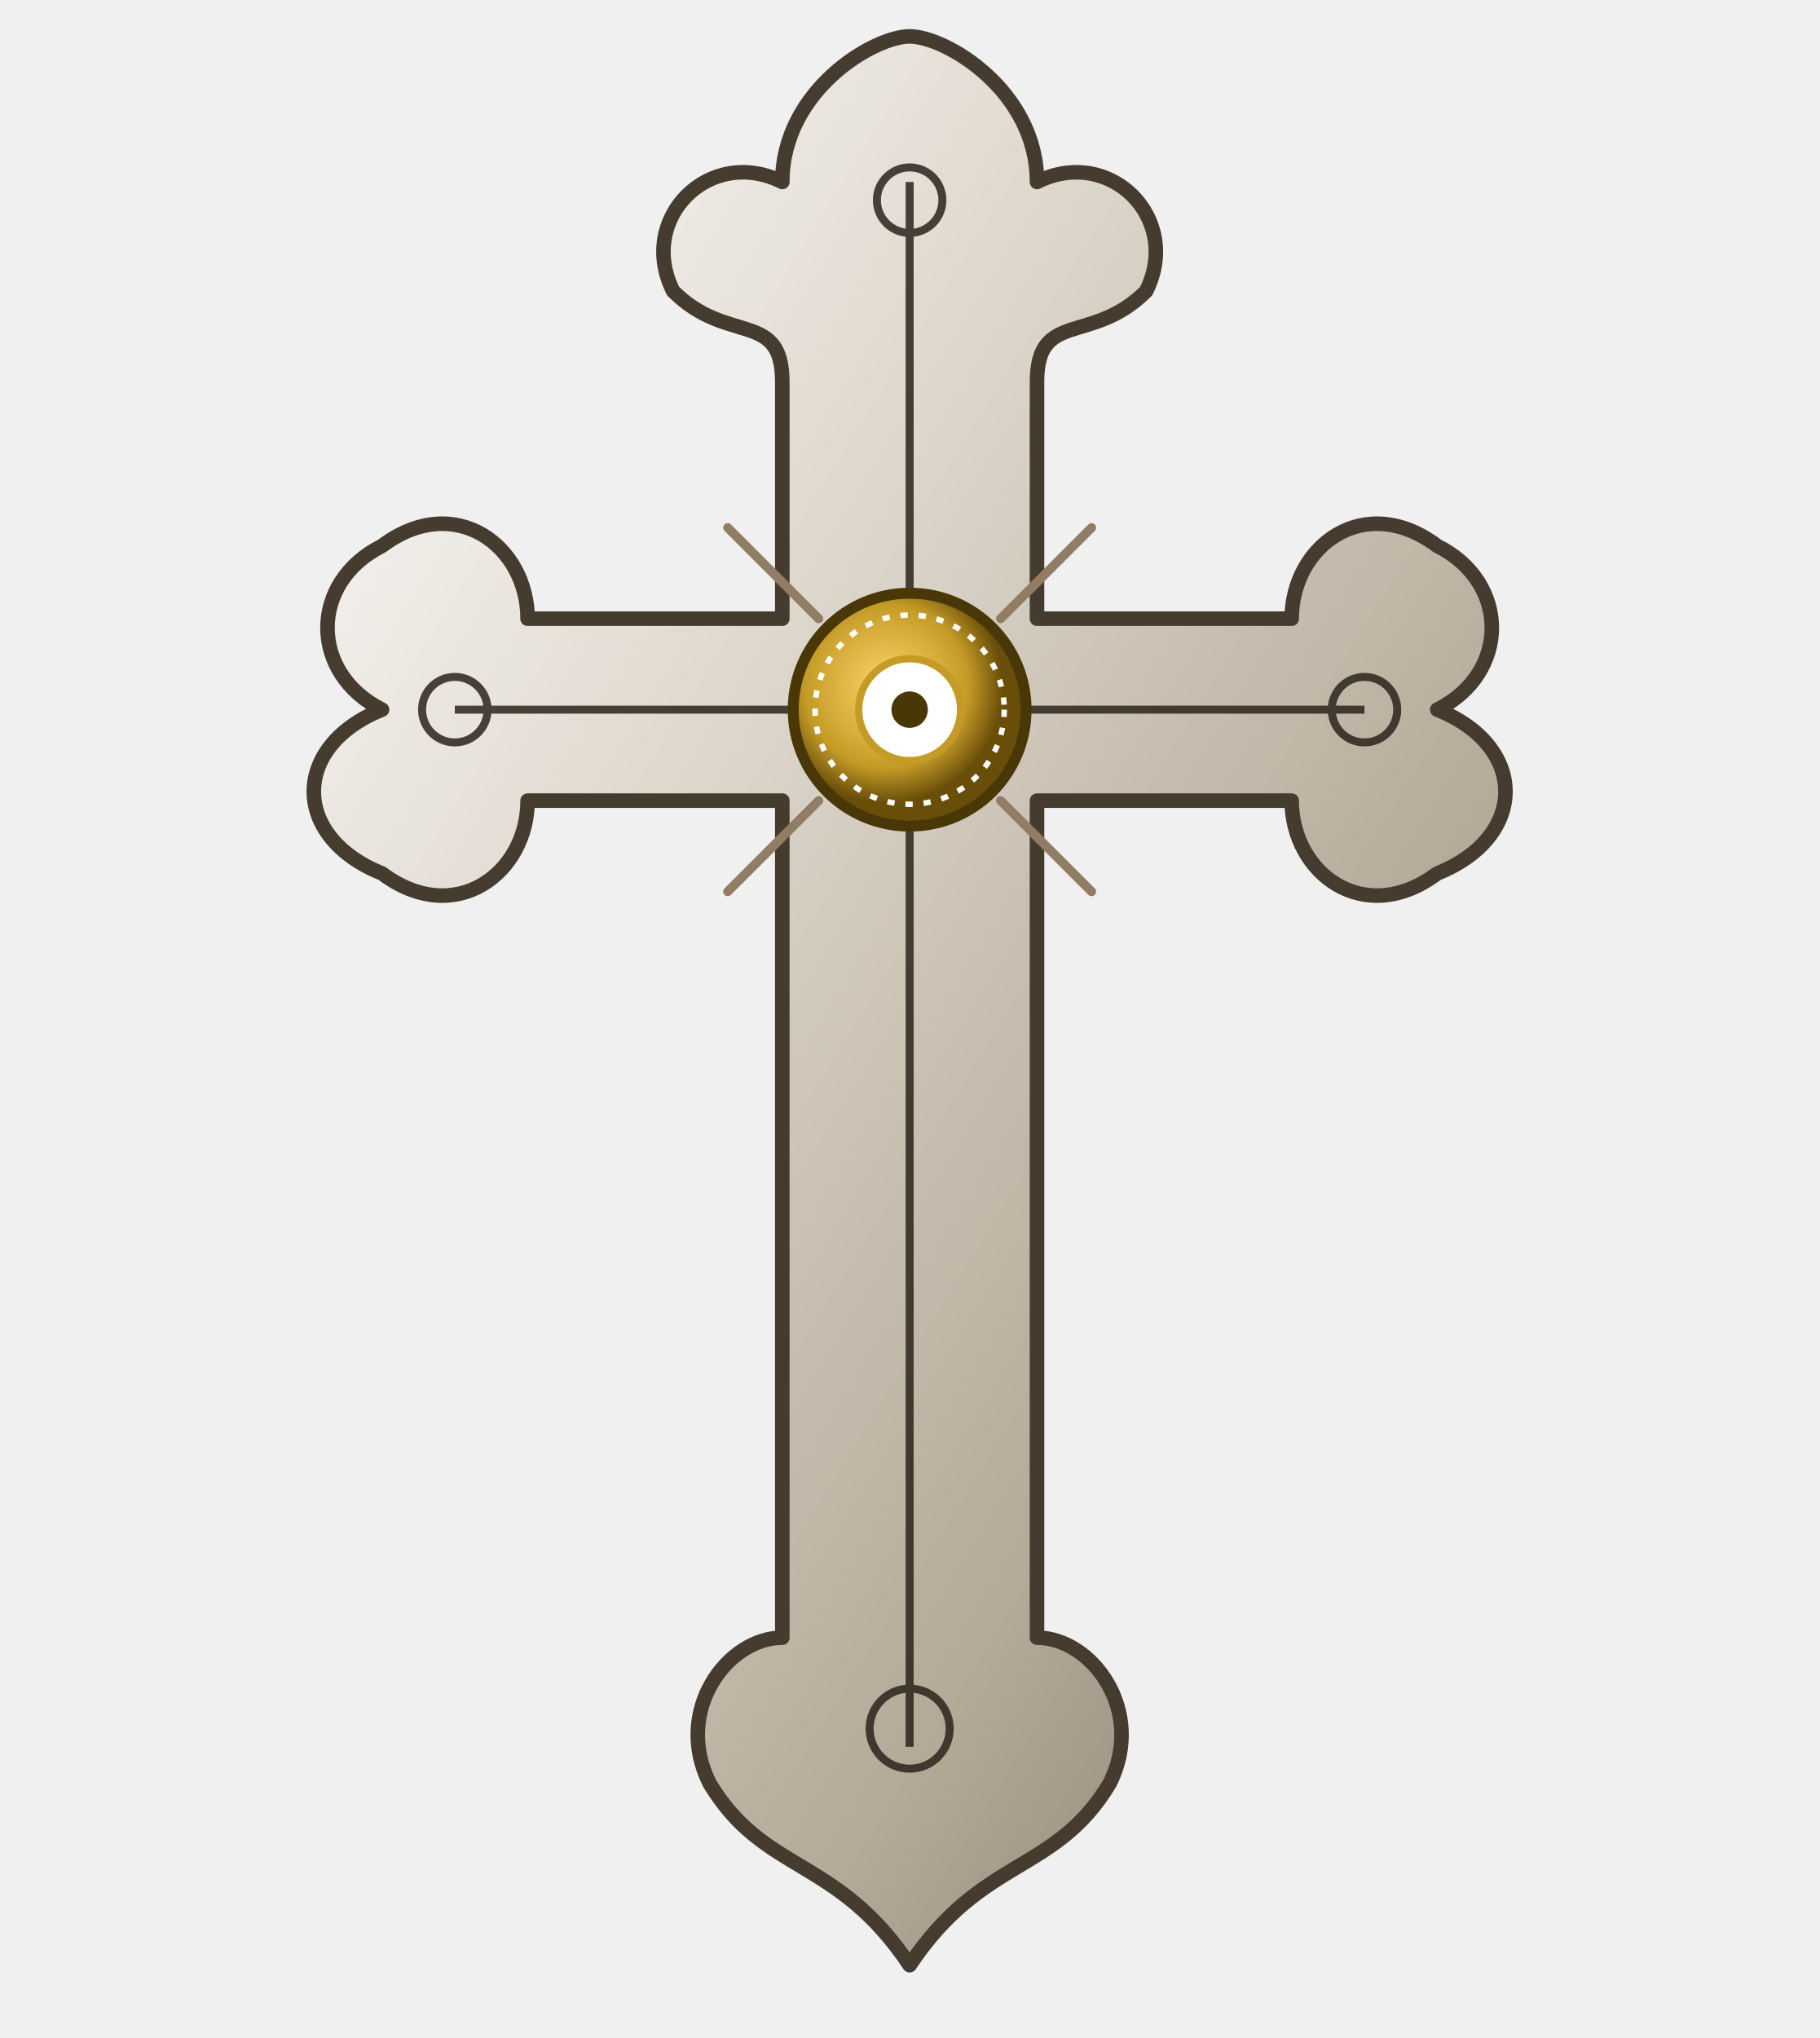
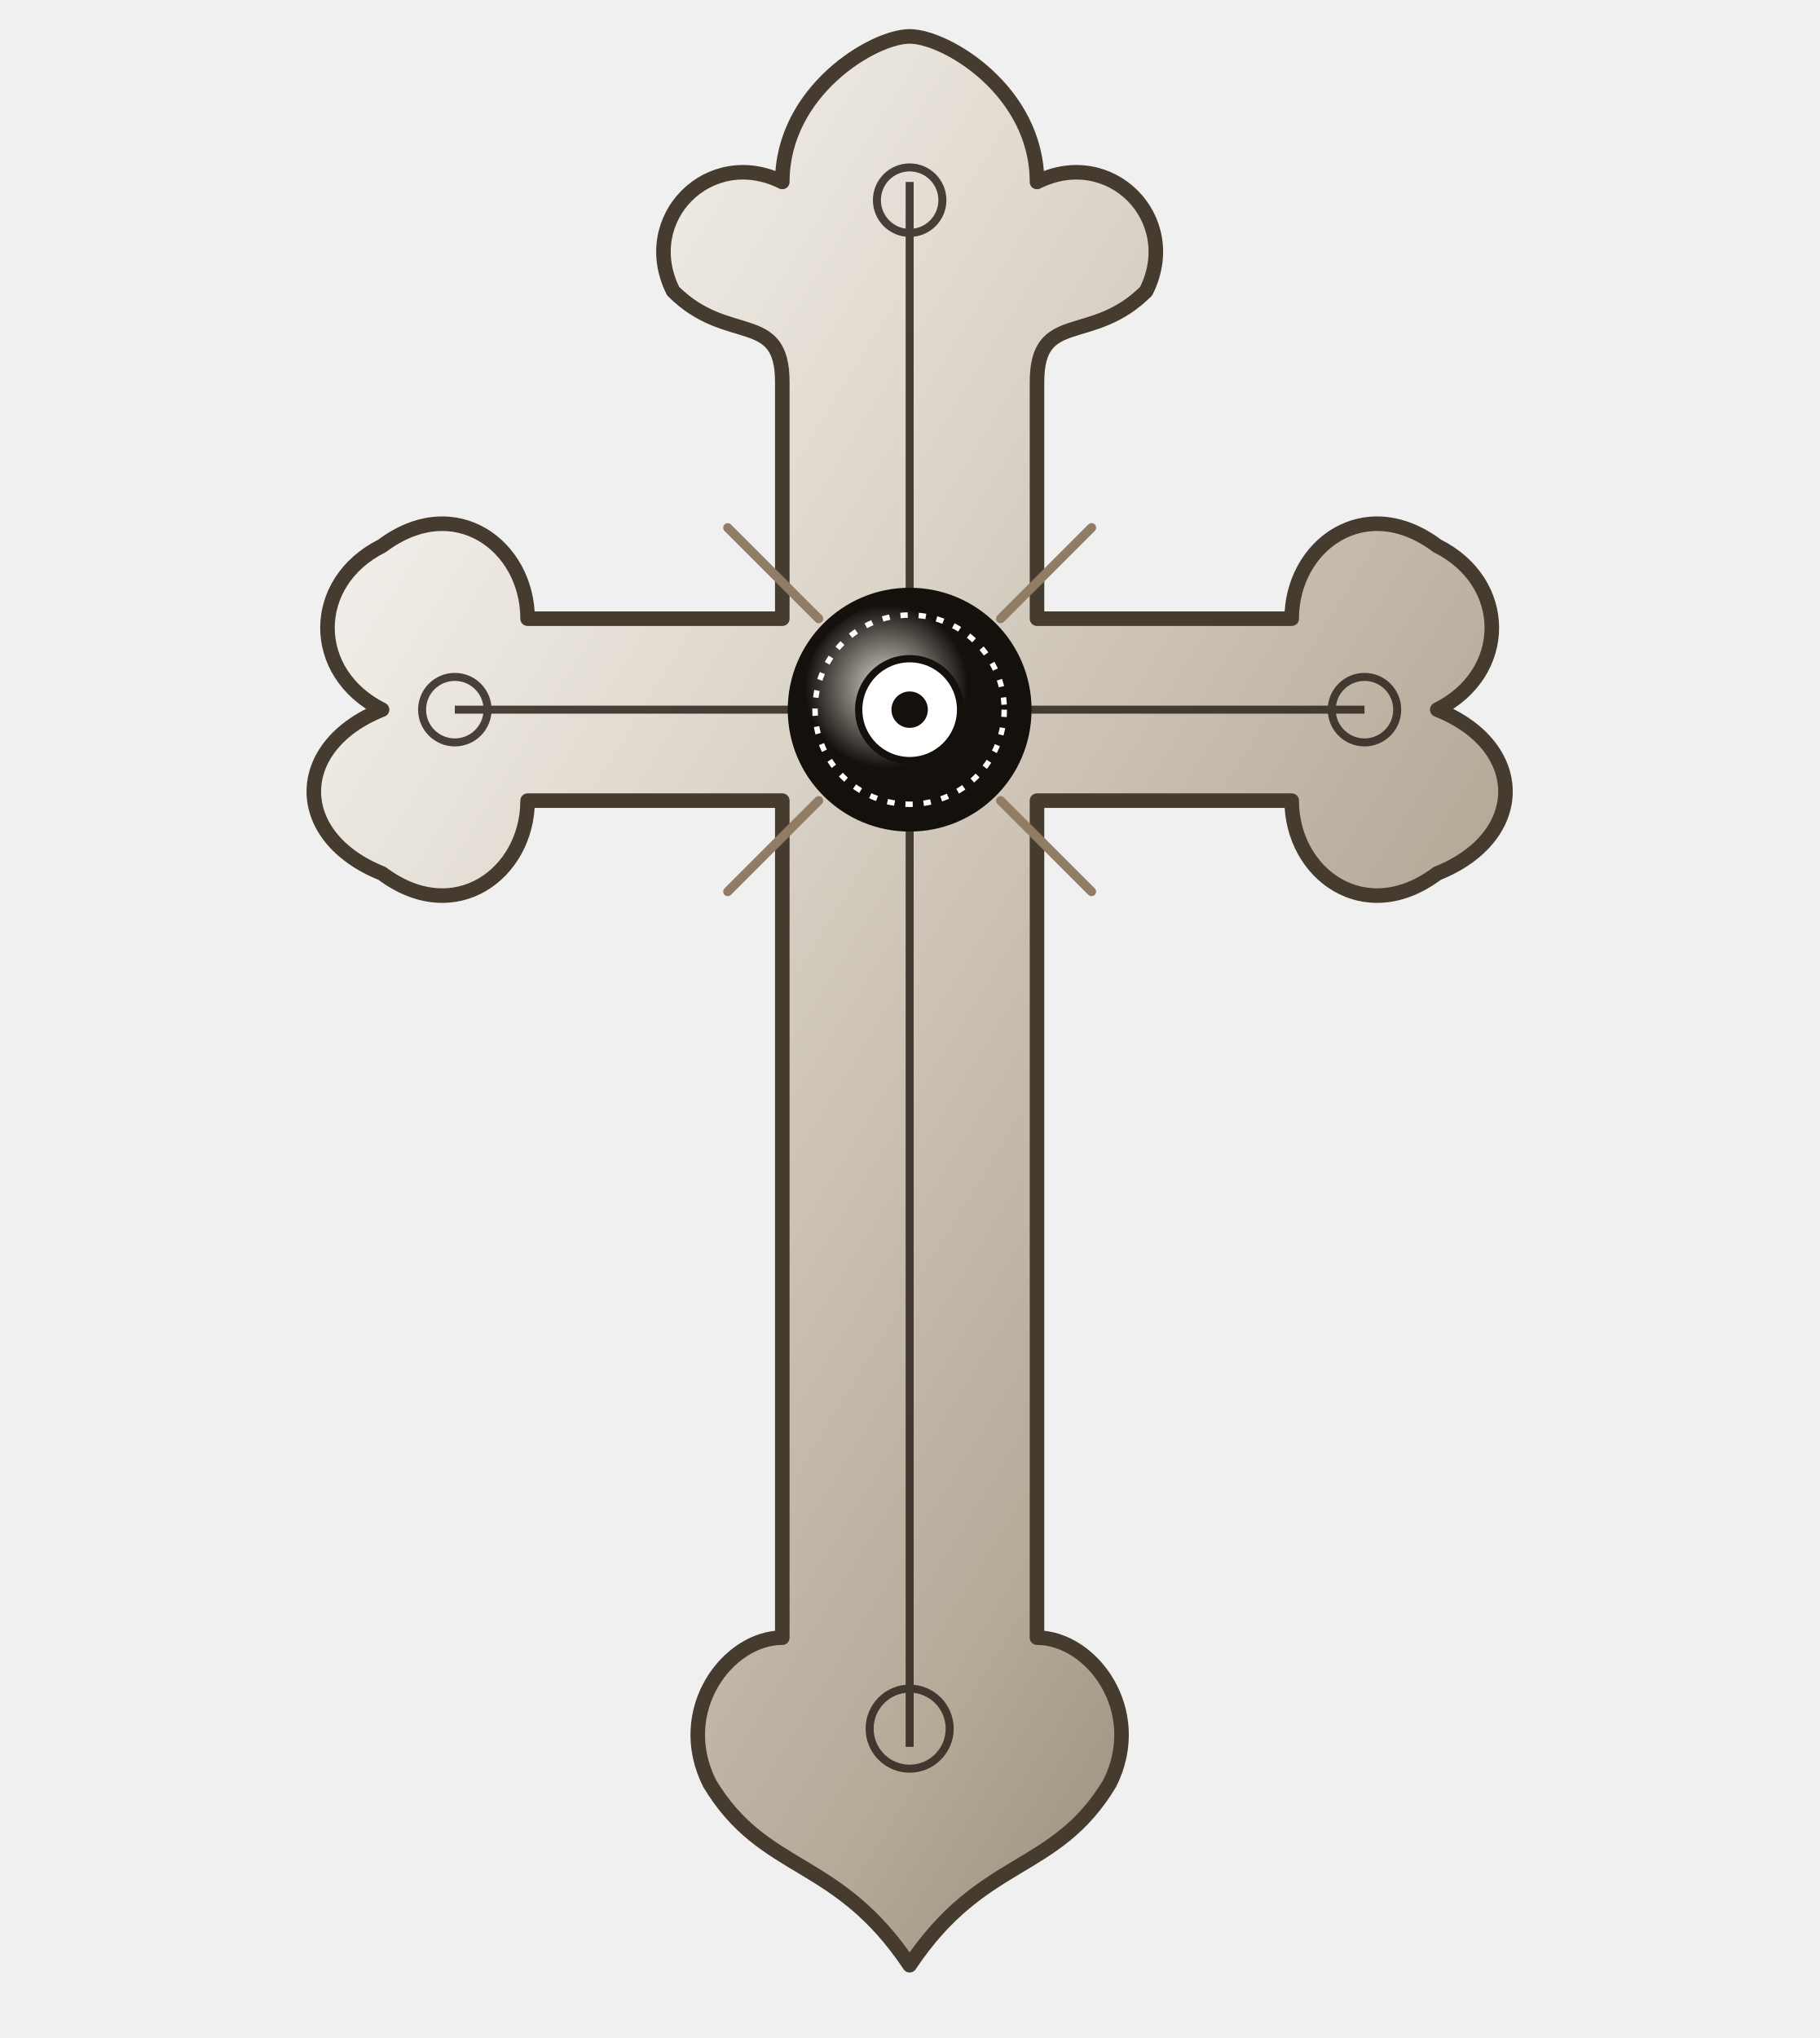
<svg xmlns="http://www.w3.org/2000/svg" viewBox="0 0 500 560" width="100%" height="100%">
  <defs>
    <linearGradient id="cruz-plata-grad" x1="0%" y1="0%" x2="100%" y2="100%">
      <stop offset="0%" stop-color="#ffffff" />
      <stop offset="35%" stop-color="#ded7cc" />
      <stop offset="70%" stop-color="#b5a998" />
      <stop offset="100%" stop-color="#7a6e5e" />
    </linearGradient>
    <radialGradient id="cruz-centro-grad" cx="40%" cy="40%" r="50%">
-       <stop offset="0%" stop-color="#ffd56b" />
-       <stop offset="70%" stop-color="#c59b27" />
-       <stop offset="100%" stop-color="#694e09" />
+       <stop offset="0%" stop-color="#ded8cf" />
+       <stop offset="70%" stop-color="#14100c" />
+       <stop offset="100%" stop-color="#14100c" />
    </radialGradient>
  </defs>
  <g fill="url(#cruz-plata-grad)" stroke="#453b2f" stroke-width="4" stroke-linejoin="round">
    <path d="       M 215 50       C 215 25 240 10 250 10 C 260 10 285 25 285 50       C 305 40 325 60 315 80 C 300 95 285 85 285 105       L 285 170       L 355 170       C 355 150 375 135 395 150 C 415 160 415 185 395 195 C 420 205 420 230 395 240 C 375 255 355 240 355 220       L 285 220       L 285 450       C 300 450 315 470 305 490 C 290 515 270 510 250 540 C 230 510 210 515 195 490 C 185 470 200 450 215 450       L 215 220       L 145 220       C 145 240 125 255 105 240 C 80 230 80 205 105 195 C 85 185 85 160 105 150 C 125 135 145 150 145 170       L 215 170       L 215 105       C 215 85 200 95 185 80 C 175 60 195 40 215 50 Z     " />
  </g>
  <g fill="none" stroke="#2b231b" stroke-width="2.2" opacity="0.85">
    <line x1="250" y1="50" x2="250" y2="480" />
    <line x1="125" y1="195" x2="375" y2="195" />
    <circle cx="250" cy="55" r="9" />
    <circle cx="250" cy="475" r="11" />
    <circle cx="125" cy="195" r="9" />
    <circle cx="375" cy="195" r="9" />
  </g>
  <g stroke="#917c66" stroke-width="2.5" stroke-linecap="round">
    <line x1="225" y1="170" x2="200" y2="145" />
    <line x1="275" y1="170" x2="300" y2="145" />
    <line x1="225" y1="220" x2="200" y2="245" />
    <line x1="275" y1="220" x2="300" y2="245" />
  </g>
-   <circle cx="250" cy="195" r="32" fill="url(#cruz-centro-grad)" stroke="#4a3707" stroke-width="3" />
+   <circle cx="250" cy="195" r="32" fill="url(#cruz-centro-grad)" stroke="#14100c" stroke-width="3" />
  <circle cx="250" cy="195" r="26" fill="none" stroke="#ffffff" stroke-width="1.5" stroke-dasharray="2,3" />
-   <circle cx="250" cy="195" r="14" fill="#ffffff" stroke="#c59b27" stroke-width="2" />
-   <circle cx="250" cy="195" r="5" fill="#4a3707" />
+   <circle cx="250" cy="195" r="14" fill="#ffffff" stroke="#14100c" stroke-width="2" />
+   <circle cx="250" cy="195" r="5" fill="#14100c" />
</svg>
